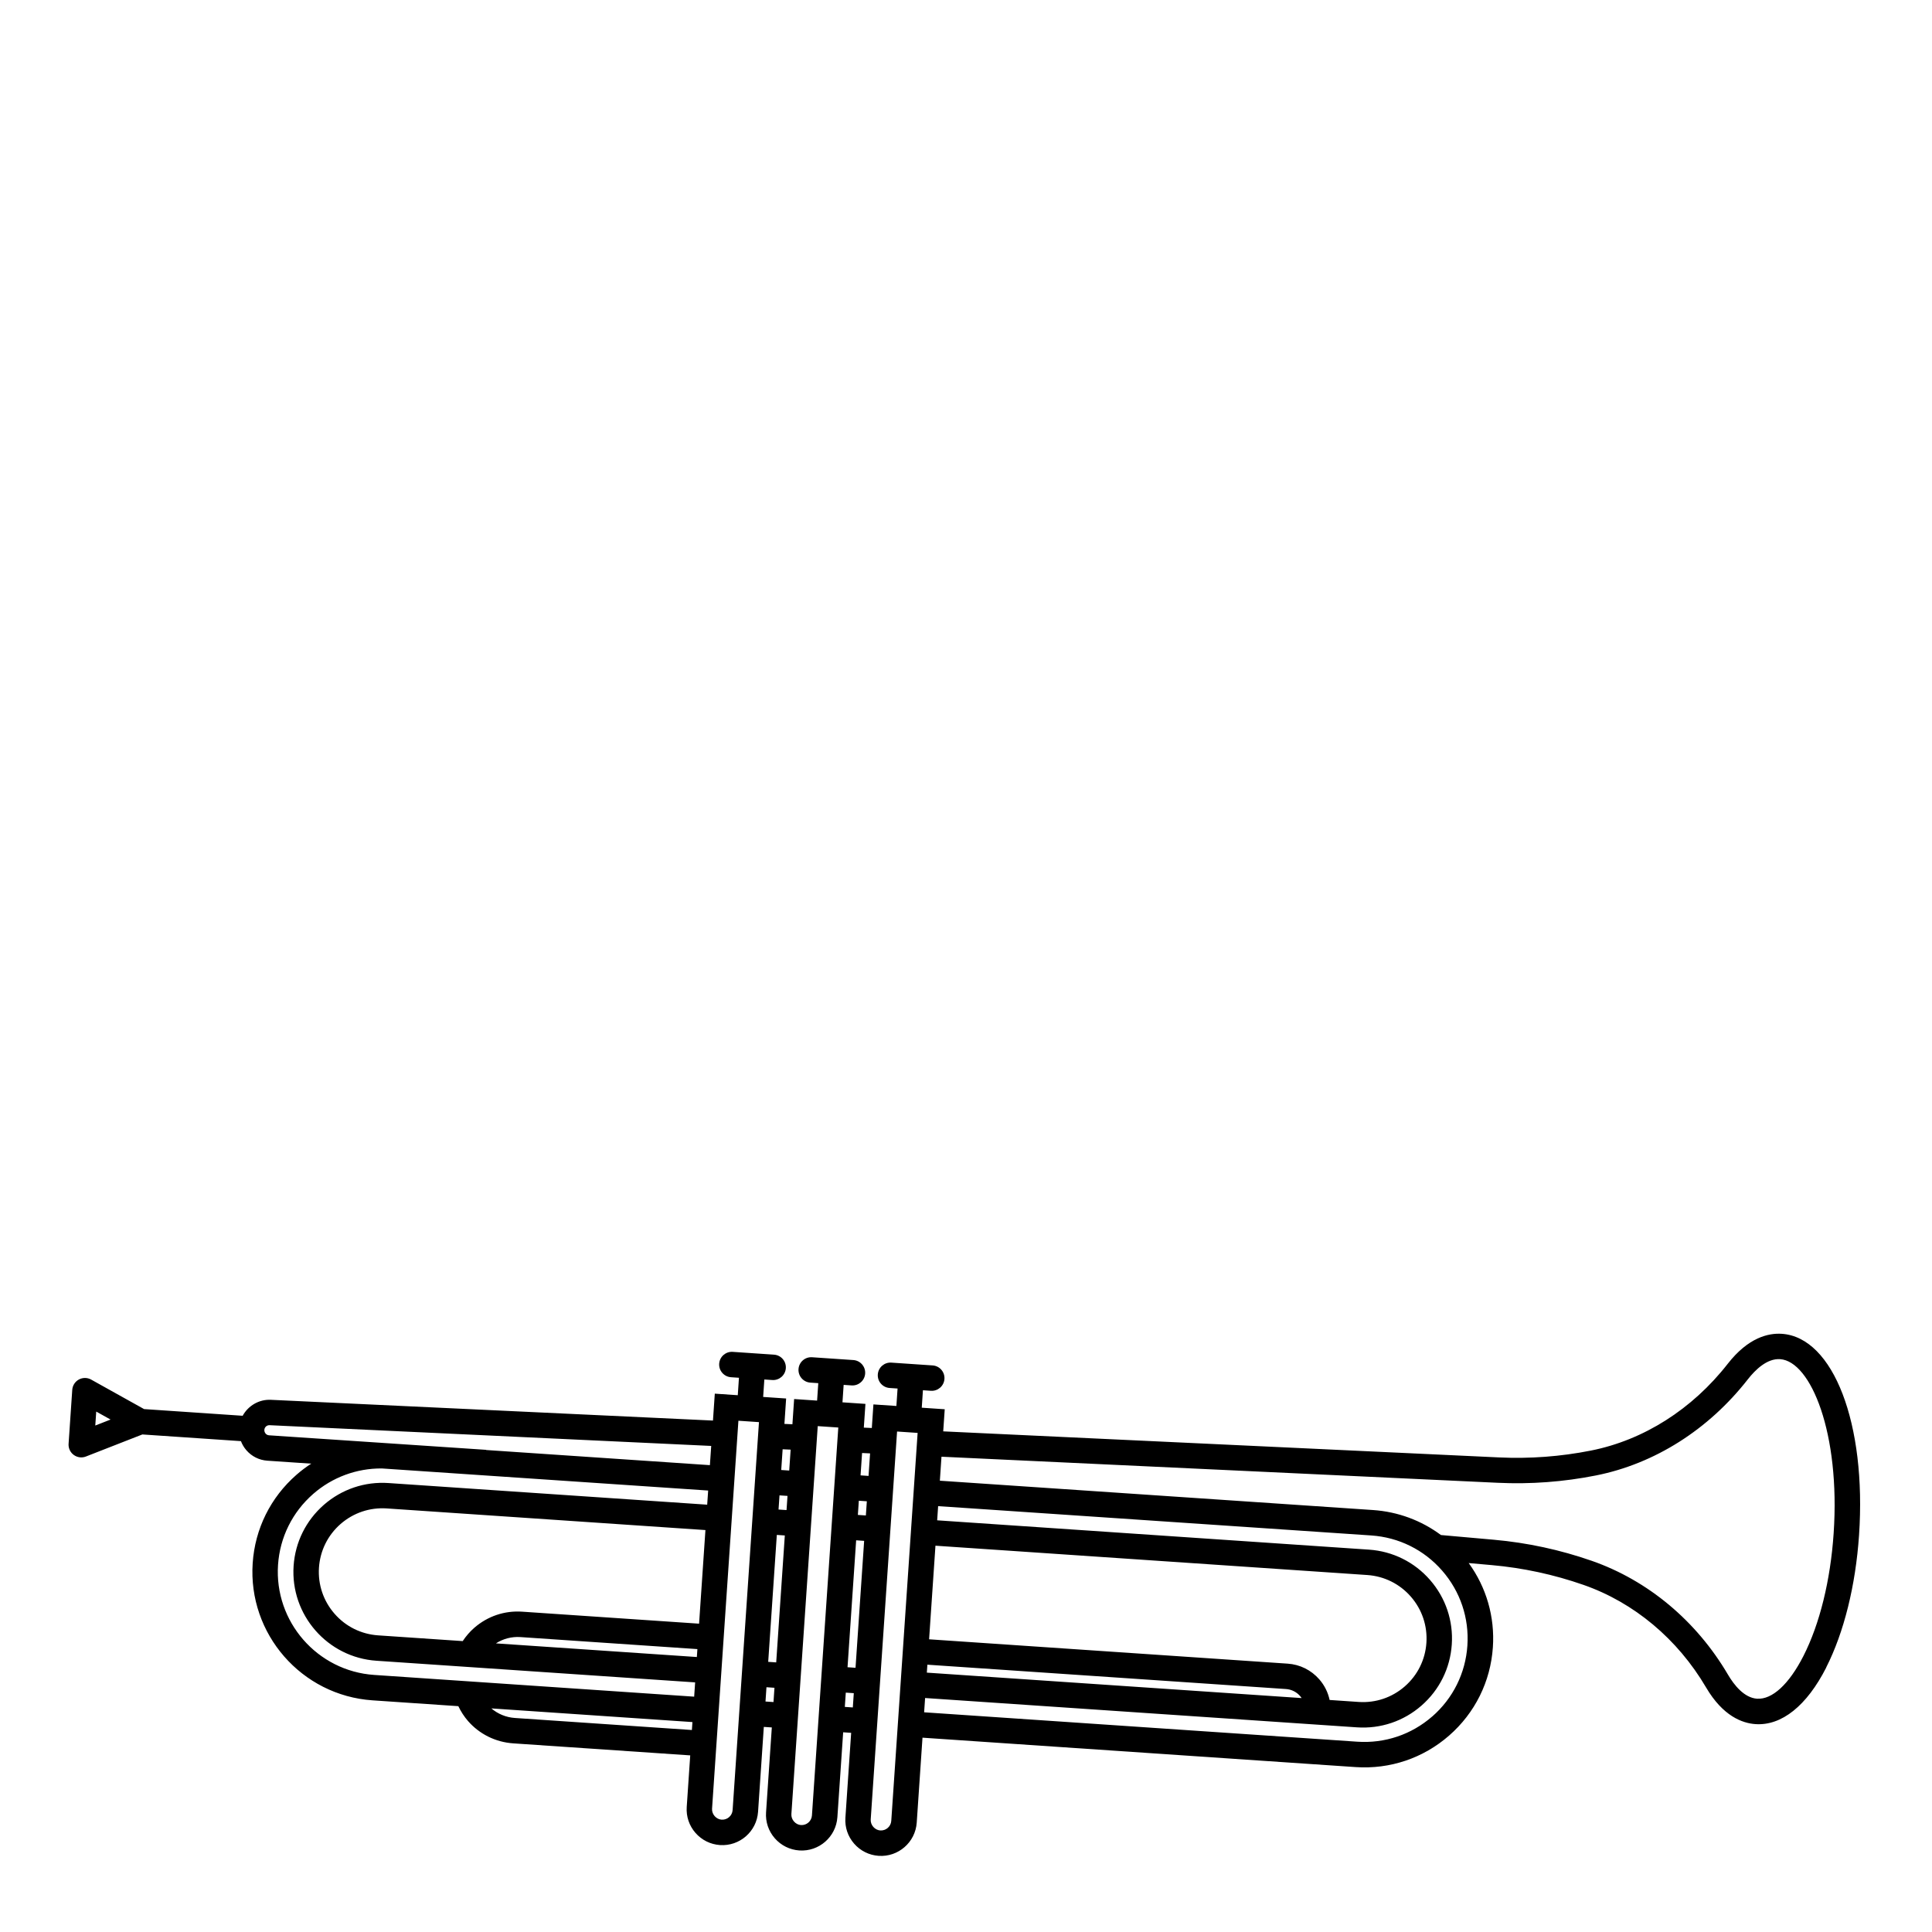
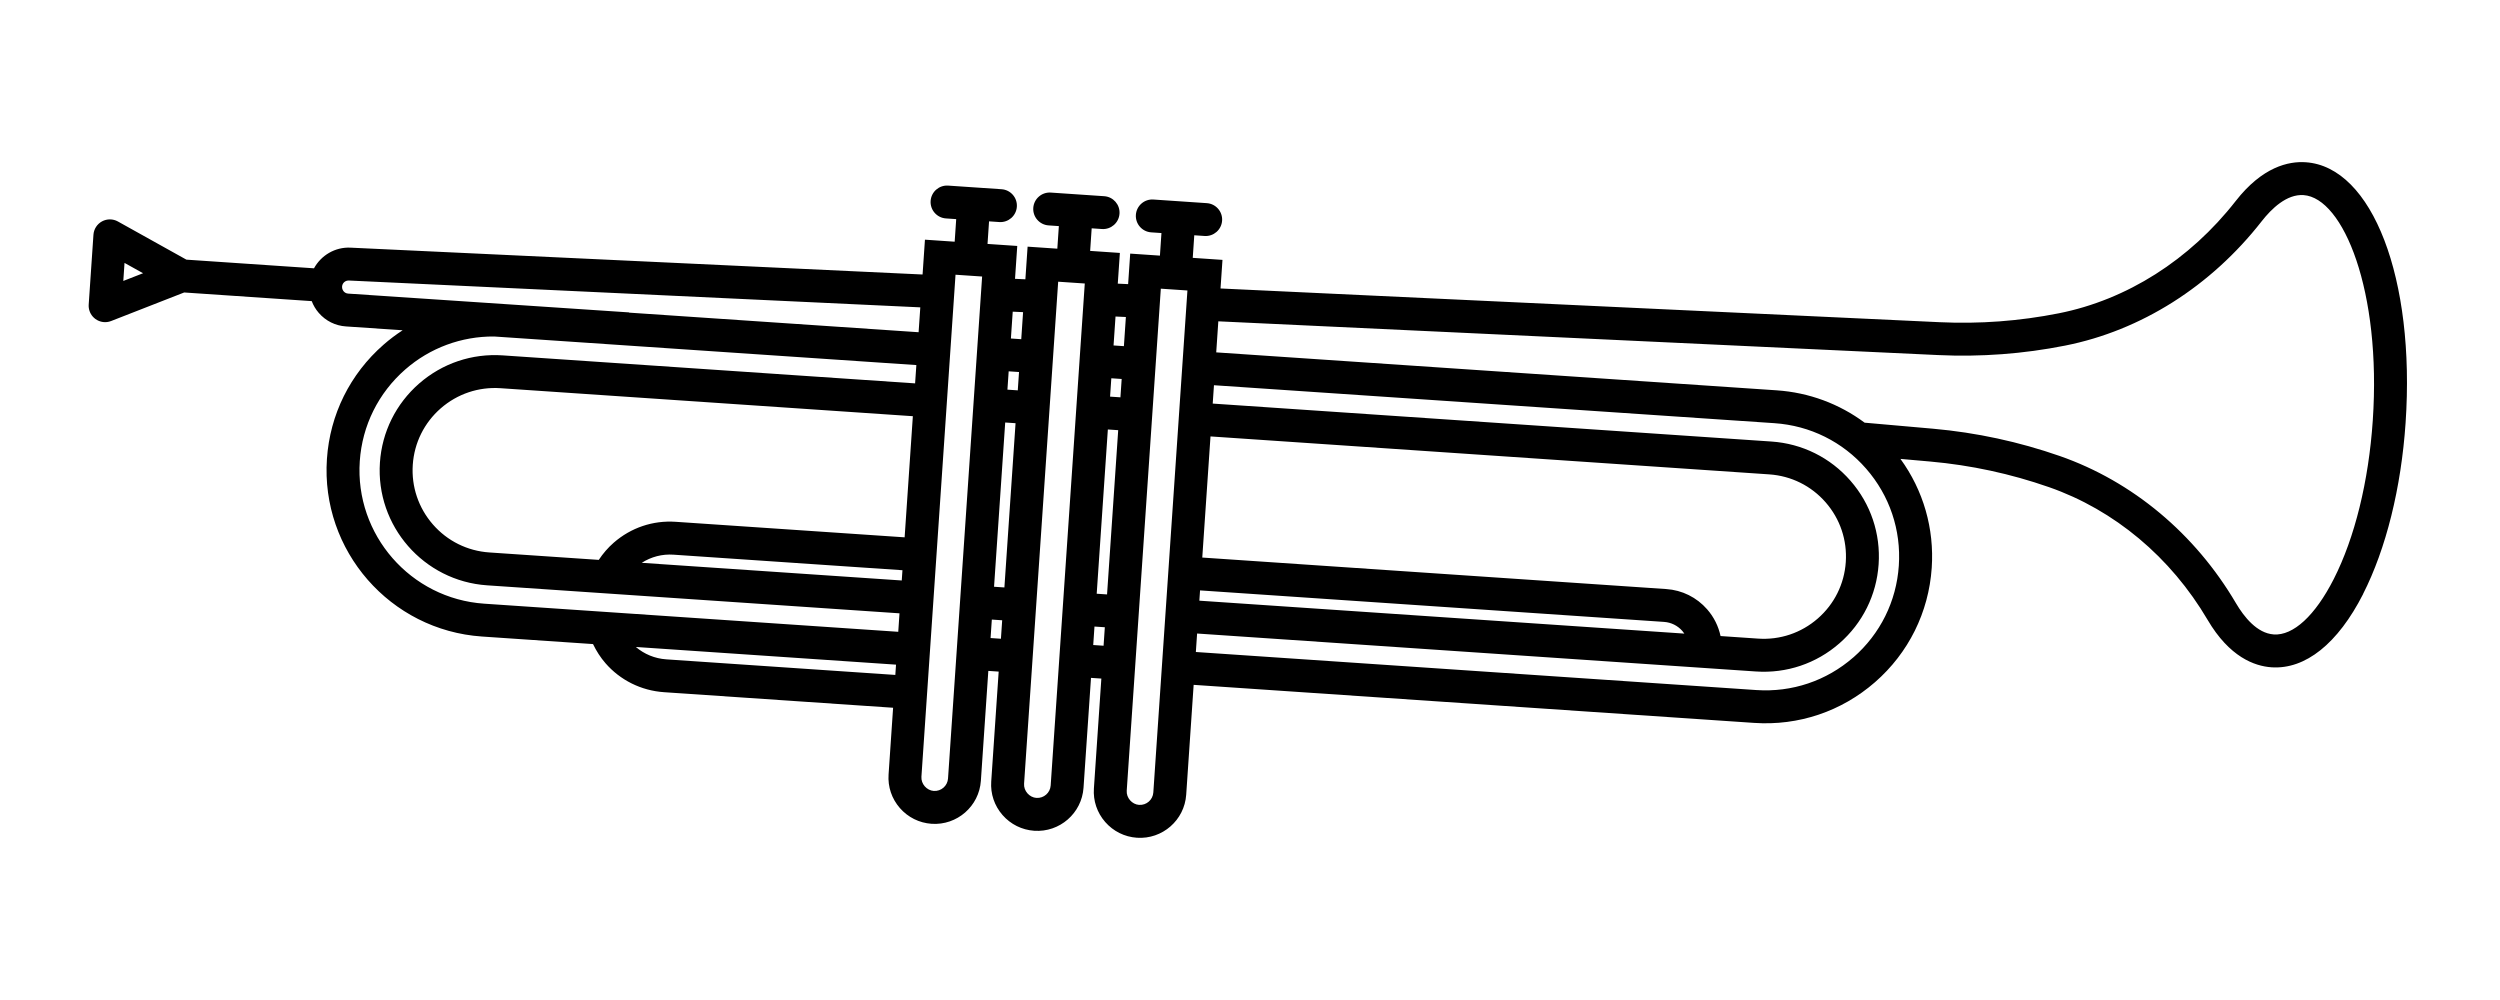
- <svg xmlns="http://www.w3.org/2000/svg" fill="#000000" height="100" width="100" version="1.1" id="Capa_1" viewBox="0 0 100 100" xml:space="preserve">
+ <svg xmlns="http://www.w3.org/2000/svg" fill="#000000" height="40" width="100" version="1.1" id="Capa_1" viewBox="0 0 100 40" xml:space="preserve">
  <defs id="defs1" />
-   <path d="m 94.522,86.309 c 0.92,-1.809 1.525,-4.243 1.702,-6.852 0.391,-5.759 -1.327,-10.238 -3.995,-10.419 -0.689,-0.047 -1.734,0.184 -2.801,1.551 -1.84,2.356 -4.355,3.951 -7.08,4.492 -1.564,0.311 -3.165,0.43 -4.757,0.355 l -28.77,-1.349 0.078,-1.144 -1.189,-0.081 0.061,-0.903 0.411,0.028 c 0.363,0.025 0.677,-0.249 0.702,-0.612 0.025,-0.363 -0.25,-0.677 -0.612,-0.701 l -2.135,-0.145 c -0.363,-0.025 -0.677,0.249 -0.702,0.612 -0.012,0.181 0.05,0.351 0.161,0.477 0.111,0.127 0.27,0.212 0.451,0.224 l 0.411,0.028 -0.061,0.903 -1.189,-0.081 -0.083,1.221 -0.414,-0.019 0.084,-1.229 -1.189,-0.081 0.061,-0.903 0.411,0.028 c 0.363,0.025 0.677,-0.249 0.702,-0.612 0.025,-0.363 -0.25,-0.677 -0.612,-0.701 l -2.135,-0.145 c -0.363,-0.025 -0.677,0.249 -0.702,0.612 -0.012,0.181 0.05,0.351 0.161,0.477 0.111,0.127 0.27,0.212 0.451,0.224 l 0.411,0.028 -0.061,0.903 -1.189,-0.081 -0.089,1.306 -0.414,-0.019 0.089,-1.315 -1.189,-0.081 0.061,-0.903 0.41,0.028 c 0.363,0.025 0.677,-0.249 0.702,-0.612 0.025,-0.363 -0.25,-0.677 -0.612,-0.701 l -2.135,-0.145 c -0.363,-0.025 -0.677,0.249 -0.702,0.612 -0.012,0.181 0.05,0.351 0.161,0.477 0.111,0.127 0.27,0.212 0.451,0.224 l 0.411,0.028 -0.061,0.903 -1.189,-0.081 -0.095,1.393 -22.883,-1.074 c -0.619,-0.03 -1.178,0.311 -1.46,0.826 l -5.102,-0.346 -2.74,-1.527 c -0.197,-0.11 -0.436,-0.111 -0.635,-0.004 -0.198,0.108 -0.328,0.309 -0.343,0.534 l -0.19,2.794 c -0.012,0.176 0.047,0.347 0.161,0.478 0.032,0.036 0.067,0.069 0.107,0.098 0.182,0.133 0.419,0.165 0.629,0.082 l 2.922,-1.142 5.102,0.346 c 0.065,0.17 0.158,0.329 0.28,0.469 0.002,0.002 0.003,0.004 0.005,0.006 0.277,0.318 0.662,0.509 1.082,0.537 l 2.27,0.154 c -0.266,0.172 -0.521,0.364 -0.762,0.575 -1.342,1.173 -2.147,2.796 -2.267,4.571 -0.125,1.834 0.508,3.547 1.631,4.834 1.123,1.286 2.735,2.145 4.569,2.27 l 4.444,0.302 c 0.135,0.281 0.302,0.541 0.502,0.77 0.582,0.667 1.414,1.092 2.341,1.155 l 9.16,0.622 -0.181,2.67 c -0.034,0.493 0.127,0.97 0.452,1.342 0.325,0.372 0.776,0.596 1.269,0.63 1.018,0.069 1.902,-0.703 1.971,-1.721 l 0.298,-4.395 0.414,0.028 -0.298,4.395 c -0.034,0.493 0.127,0.97 0.452,1.342 0.325,0.372 0.776,0.596 1.269,0.63 1.018,0.069 1.902,-0.703 1.971,-1.721 l 0.299,-4.395 0.414,0.028 -0.298,4.395 c -0.034,0.493 0.127,0.97 0.452,1.342 0.325,0.372 0.776,0.596 1.269,0.63 1.018,0.069 1.902,-0.703 1.971,-1.721 l 0.298,-4.395 22.419,1.522 c 1.777,0.121 3.494,-0.458 4.836,-1.629 1.342,-1.171 2.147,-2.794 2.268,-4.571 0.107,-1.573 -0.335,-3.1 -1.251,-4.36 l 1.196,0.106 c 1.616,0.144 3.212,0.488 4.744,1.023 2.617,0.913 4.871,2.8 6.348,5.312 0.871,1.481 1.869,1.848 2.554,1.895 1.355,0.092 2.656,-0.949 3.665,-2.931 z M 4.932,73.785 l 0.049,-0.722 0.742,0.413 z m 40.103,1.442 -0.079,1.166 -0.414,-0.028 0.079,-1.157 z m -0.721,4.499 0.414,0.028 -0.446,6.57 -0.414,-0.028 z m 0.089,-1.314 0.05,-0.734 0.414,0.028 -0.05,0.734 z m -3.48,-3.379 -0.073,1.082 -0.414,-0.028 0.073,-1.073 z m -0.715,4.414 0.414,0.028 -0.446,6.57 -0.414,-0.028 z m 0.089,-1.314 0.05,-0.733 0.414,0.028 -0.05,0.733 z m -26.371,-3.842 c -0.089,-0.006 -0.147,-0.052 -0.181,-0.092 -0.03,-0.042 -0.068,-0.098 -0.062,-0.189 0.01,-0.143 0.129,-0.249 0.273,-0.242 l 22.856,1.073 -0.068,0.995 -11.582,-0.784 8.1e-4,-0.009 z m 5.441,12.403 c -2.944,-0.2 -5.175,-2.758 -4.976,-5.7 0.097,-1.424 0.743,-2.727 1.82,-3.669 0.985,-0.861 2.247,-1.329 3.556,-1.318 l 16.887,1.143 -0.05,0.732 -16.496,-1.12 c -1.226,-0.083 -2.413,0.316 -3.344,1.127 -0.927,0.812 -1.484,1.934 -1.567,3.16 -0.086,1.268 0.351,2.452 1.128,3.342 0.776,0.889 1.891,1.483 3.159,1.569 l 16.496,1.12 -0.05,0.739 z M 36.069,85.767 25.669,85.061 c 0.376,-0.241 0.816,-0.357 1.268,-0.326 l 9.16,0.622 z m -9.043,-2.347 c -0.909,-0.062 -1.789,0.235 -2.477,0.835 -0.233,0.203 -0.431,0.435 -0.599,0.688 l -4.378,-0.297 c -0.877,-0.06 -1.679,-0.457 -2.257,-1.12 -0.578,-0.663 -0.864,-1.511 -0.805,-2.388 0.059,-0.876 0.457,-1.678 1.119,-2.257 0.665,-0.579 1.513,-0.864 2.388,-0.805 l 16.496,1.12 -0.329,4.845 z m -0.373,5.502 c -0.462,-0.031 -0.885,-0.21 -1.22,-0.495 l 10.407,0.707 -0.028,0.411 z m 10.699,5.264 c -0.285,-0.019 -0.516,-0.284 -0.496,-0.569 l 1.364,-20.08 1.064,0.072 -1.364,20.08 c -0.02,0.293 -0.275,0.516 -0.568,0.496 z m 2.27,-6.116 0.05,-0.739 0.414,0.028 -0.05,0.739 z m 1.836,6.395 c -0.285,-0.019 -0.516,-0.284 -0.496,-0.569 l 1.364,-20.08 1.064,0.072 -1.364,20.08 c -0.02,0.293 -0.275,0.516 -0.568,0.496 z m 2.27,-6.116 0.05,-0.739 0.414,0.028 -0.05,0.739 z m 1.836,6.395 c -0.285,-0.019 -0.516,-0.284 -0.496,-0.569 l 1.364,-20.08 1.064,0.072 -1.364,20.08 c -0.02,0.294 -0.275,0.516 -0.568,0.496 z m 2.437,-8.58 18.559,1.26 c 0.285,0.019 0.546,0.149 0.734,0.364 0.029,0.033 0.055,0.068 0.079,0.104 l -19.4,-1.317 z m 20.82,1.826 c -0.084,-0.392 -0.264,-0.758 -0.535,-1.068 -0.419,-0.48 -1.001,-0.769 -1.637,-0.812 l -18.559,-1.26 0.329,-4.845 22.35,1.518 c 0.877,0.06 1.679,0.457 2.257,1.12 1.1e-4,1.25e-4 3.3e-4,3.3e-4 4.1e-4,4.02e-4 0.578,0.663 0.863,1.511 0.804,2.388 -0.059,0.877 -0.457,1.679 -1.12,2.257 -0.663,0.578 -1.511,0.864 -2.388,0.804 z m 5.312,0.853 c -1.077,0.94 -2.455,1.404 -3.881,1.307 l -22.419,-1.522 0.05,-0.739 22.35,1.518 c 1.228,0.084 2.416,-0.316 3.343,-1.126 0.928,-0.81 1.484,-1.932 1.568,-3.16 0.083,-1.228 -0.316,-2.415 -1.126,-3.343 -1.7e-4,-1.65e-4 -3.3e-4,-3.29e-4 -4e-4,-8.03e-4 -0.809,-0.927 -1.932,-1.484 -3.16,-1.568 l -22.35,-1.518 0.05,-0.734 22.419,1.518 c 1.426,0.097 2.729,0.743 3.668,1.82 0.94,1.077 1.404,2.455 1.307,3.881 -0.096,1.426 -0.743,2.729 -1.819,3.669 z m 16.813,-0.918 c -0.667,-0.046 -1.188,-0.704 -1.508,-1.248 -1.634,-2.781 -4.138,-4.873 -7.049,-5.889 -1.634,-0.57 -3.336,-0.937 -5.061,-1.091 l -2.745,-0.244 c -1.015,-0.755 -2.225,-1.206 -3.517,-1.294 l -22.419,-1.518 0.084,-1.242 28.797,1.35 c 1.698,0.08 3.406,-0.047 5.075,-0.379 3.035,-0.602 5.827,-2.369 7.862,-4.973 0.393,-0.503 1.002,-1.093 1.674,-1.047 1.592,0.108 3.122,3.837 2.77,9.016 -0.165,2.436 -0.72,4.689 -1.562,6.344 -0.743,1.461 -1.618,2.268 -2.402,2.214 z" id="path1" style="stroke-width:1" />
+   <path d="m 94.522,23.761 c 0.92,-1.809 1.525,-4.243 1.702,-6.852 0.391,-5.759 -1.327,-10.238 -3.995,-10.419 -0.689,-0.047 -1.734,0.184 -2.801,1.551 -1.84,2.356 -4.355,3.951 -7.08,4.492 -1.564,0.311 -3.165,0.43 -4.757,0.355 l -28.77,-1.349 0.078,-1.144 -1.189,-0.081 0.061,-0.903 0.411,0.028 c 0.363,0.025 0.677,-0.249 0.702,-0.612 0.025,-0.363 -0.25,-0.677 -0.612,-0.701 l -2.135,-0.145 c -0.363,-0.025 -0.677,0.249 -0.702,0.612 -0.012,0.181 0.05,0.351 0.161,0.477 0.111,0.127 0.27,0.212 0.451,0.224 l 0.411,0.028 -0.061,0.903 -1.189,-0.081 -0.083,1.221 -0.414,-0.019 0.084,-1.229 -1.189,-0.081 0.061,-0.903 0.411,0.028 c 0.363,0.025 0.677,-0.249 0.702,-0.612 0.025,-0.363 -0.25,-0.677 -0.612,-0.701 l -2.135,-0.145 c -0.363,-0.025 -0.677,0.249 -0.702,0.612 -0.012,0.181 0.05,0.351 0.161,0.477 0.111,0.127 0.27,0.212 0.451,0.224 l 0.411,0.028 -0.061,0.903 -1.189,-0.081 -0.089,1.306 -0.414,-0.019 0.089,-1.315 -1.189,-0.081 0.061,-0.903 0.41,0.028 c 0.363,0.025 0.677,-0.249 0.702,-0.612 0.025,-0.363 -0.25,-0.677 -0.612,-0.701 l -2.135,-0.145 c -0.363,-0.025 -0.677,0.249 -0.702,0.612 -0.012,0.181 0.05,0.351 0.161,0.477 0.111,0.127 0.27,0.212 0.451,0.224 l 0.411,0.028 -0.061,0.903 -1.189,-0.081 -0.095,1.393 -22.883,-1.074 c -0.619,-0.03 -1.178,0.311 -1.46,0.826 L 7.456,10.386 4.716,8.859 c -0.197,-0.11 -0.436,-0.111 -0.635,-0.004 -0.198,0.108 -0.328,0.309 -0.343,0.534 l -0.19,2.794 c -0.012,0.176 0.047,0.347 0.161,0.478 0.032,0.036 0.067,0.069 0.107,0.098 0.182,0.133 0.419,0.165 0.629,0.082 l 2.922,-1.142 5.102,0.346 c 0.065,0.17 0.158,0.329 0.28,0.469 0.002,0.002 0.003,0.004 0.005,0.006 0.277,0.318 0.662,0.509 1.082,0.537 l 2.27,0.154 c -0.266,0.172 -0.521,0.364 -0.762,0.575 -1.342,1.173 -2.147,2.796 -2.267,4.571 -0.125,1.834 0.508,3.547 1.631,4.834 1.123,1.286 2.735,2.145 4.569,2.27 l 4.444,0.302 c 0.135,0.281 0.302,0.541 0.502,0.77 0.582,0.667 1.414,1.092 2.341,1.155 l 9.16,0.622 -0.181,2.67 c -0.034,0.493 0.127,0.97 0.452,1.342 0.325,0.372 0.776,0.596 1.269,0.63 1.018,0.069 1.902,-0.703 1.971,-1.721 l 0.298,-4.395 0.414,0.028 -0.298,4.395 c -0.034,0.493 0.127,0.97 0.452,1.342 0.325,0.372 0.776,0.596 1.269,0.63 1.018,0.069 1.902,-0.703 1.971,-1.721 l 0.299,-4.395 0.414,0.028 -0.298,4.395 c -0.034,0.493 0.127,0.97 0.452,1.342 0.325,0.372 0.776,0.596 1.269,0.63 1.018,0.069 1.902,-0.703 1.971,-1.721 l 0.298,-4.395 22.419,1.522 c 1.777,0.121 3.494,-0.458 4.836,-1.629 1.342,-1.171 2.147,-2.794 2.268,-4.571 0.107,-1.573 -0.335,-3.1 -1.251,-4.36 l 1.196,0.106 c 1.616,0.144 3.212,0.488 4.744,1.023 2.617,0.913 4.871,2.8 6.348,5.312 0.871,1.481 1.869,1.848 2.554,1.895 1.355,0.092 2.656,-0.949 3.665,-2.931 z M 4.932,11.238 l 0.049,-0.722 0.742,0.413 z m 40.103,1.442 -0.079,1.166 -0.414,-0.028 0.079,-1.157 z m -0.721,4.499 0.414,0.028 -0.446,6.57 -0.414,-0.028 z m 0.089,-1.314 0.05,-0.734 0.414,0.028 -0.05,0.734 z m -3.48,-3.379 -0.073,1.082 -0.414,-0.028 0.073,-1.073 z m -0.715,4.414 0.414,0.028 -0.446,6.57 -0.414,-0.028 z m 0.089,-1.314 0.05,-0.733 0.414,0.028 -0.05,0.733 z m -26.371,-3.842 c -0.089,-0.006 -0.147,-0.052 -0.181,-0.092 -0.03,-0.042 -0.068,-0.098 -0.062,-0.189 0.01,-0.143 0.129,-0.249 0.273,-0.242 l 22.856,1.073 -0.068,0.995 -11.582,-0.784 8.1e-4,-0.009 z m 5.441,12.403 c -2.944,-0.2 -5.175,-2.758 -4.976,-5.7 0.097,-1.424 0.743,-2.727 1.82,-3.669 0.985,-0.861 2.247,-1.329 3.556,-1.318 l 16.887,1.143 -0.05,0.732 -16.496,-1.12 c -1.226,-0.083 -2.413,0.316 -3.344,1.127 -0.927,0.812 -1.484,1.934 -1.567,3.16 -0.086,1.268 0.351,2.452 1.128,3.342 0.776,0.889 1.891,1.483 3.159,1.569 l 16.496,1.12 -0.05,0.739 z m 16.703,-0.928 -10.4,-0.706 c 0.376,-0.241 0.816,-0.357 1.268,-0.326 l 9.16,0.622 z m -9.043,-2.347 c -0.909,-0.062 -1.789,0.235 -2.477,0.835 -0.233,0.203 -0.431,0.435 -0.599,0.688 l -4.378,-0.297 c -0.877,-0.06 -1.679,-0.457 -2.257,-1.12 -0.578,-0.663 -0.864,-1.511 -0.805,-2.388 0.059,-0.876 0.457,-1.678 1.119,-2.257 0.665,-0.579 1.513,-0.864 2.388,-0.805 l 16.496,1.12 -0.329,4.845 z m -0.373,5.502 c -0.462,-0.031 -0.885,-0.21 -1.22,-0.495 l 10.407,0.707 -0.028,0.411 z m 10.699,5.264 c -0.285,-0.019 -0.516,-0.284 -0.496,-0.569 l 1.364,-20.08 1.064,0.072 -1.364,20.08 c -0.02,0.293 -0.275,0.516 -0.568,0.496 z m 2.27,-6.116 0.05,-0.739 0.414,0.028 -0.05,0.739 z m 1.836,6.395 c -0.285,-0.019 -0.516,-0.284 -0.496,-0.569 l 1.364,-20.08 1.064,0.072 -1.364,20.08 c -0.02,0.293 -0.275,0.516 -0.568,0.496 z m 2.27,-6.116 0.05,-0.739 0.414,0.028 -0.05,0.739 z m 1.836,6.395 c -0.285,-0.019 -0.516,-0.284 -0.496,-0.569 l 1.364,-20.08 1.064,0.072 -1.364,20.08 c -0.02,0.294 -0.275,0.516 -0.568,0.496 z m 2.437,-8.58 18.559,1.26 c 0.285,0.019 0.546,0.149 0.734,0.364 0.029,0.033 0.055,0.068 0.079,0.104 l -19.4,-1.317 z m 20.82,1.826 c -0.084,-0.392 -0.264,-0.758 -0.535,-1.068 -0.419,-0.48 -1.001,-0.769 -1.637,-0.812 l -18.559,-1.26 0.329,-4.845 22.35,1.518 c 0.877,0.06 1.679,0.457 2.257,1.12 1.1e-4,1.25e-4 3.3e-4,3.3e-4 4.1e-4,4.02e-4 0.578,0.663 0.863,1.511 0.804,2.388 -0.059,0.877 -0.457,1.679 -1.12,2.257 -0.663,0.578 -1.511,0.864 -2.388,0.804 z m 5.312,0.853 c -1.077,0.94 -2.455,1.404 -3.881,1.307 l -22.419,-1.522 0.05,-0.739 22.35,1.518 c 1.228,0.084 2.416,-0.316 3.343,-1.126 0.928,-0.81 1.484,-1.932 1.568,-3.16 0.083,-1.228 -0.316,-2.415 -1.126,-3.343 -1.7e-4,-1.65e-4 -3.3e-4,-3.29e-4 -4e-4,-8.03e-4 -0.809,-0.927 -1.932,-1.484 -3.16,-1.568 l -22.35,-1.518 0.05,-0.734 22.419,1.518 c 1.426,0.097 2.729,0.743 3.668,1.82 0.94,1.077 1.404,2.455 1.307,3.881 -0.096,1.426 -0.743,2.729 -1.819,3.669 z m 16.813,-0.918 c -0.667,-0.046 -1.188,-0.704 -1.508,-1.248 -1.634,-2.781 -4.138,-4.873 -7.049,-5.889 -1.634,-0.57 -3.336,-0.937 -5.061,-1.091 L 74.585,16.907 c -1.015,-0.755 -2.225,-1.206 -3.517,-1.294 l -22.419,-1.518 0.084,-1.242 28.797,1.35 c 1.698,0.08 3.406,-0.047 5.075,-0.379 3.035,-0.602 5.827,-2.369 7.862,-4.973 0.393,-0.503 1.002,-1.093 1.674,-1.047 1.592,0.108 3.122,3.837 2.77,9.016 -0.165,2.436 -0.72,4.689 -1.562,6.344 -0.743,1.461 -1.618,2.268 -2.402,2.214 z" id="path1" style="stroke-width:1" />
</svg>
